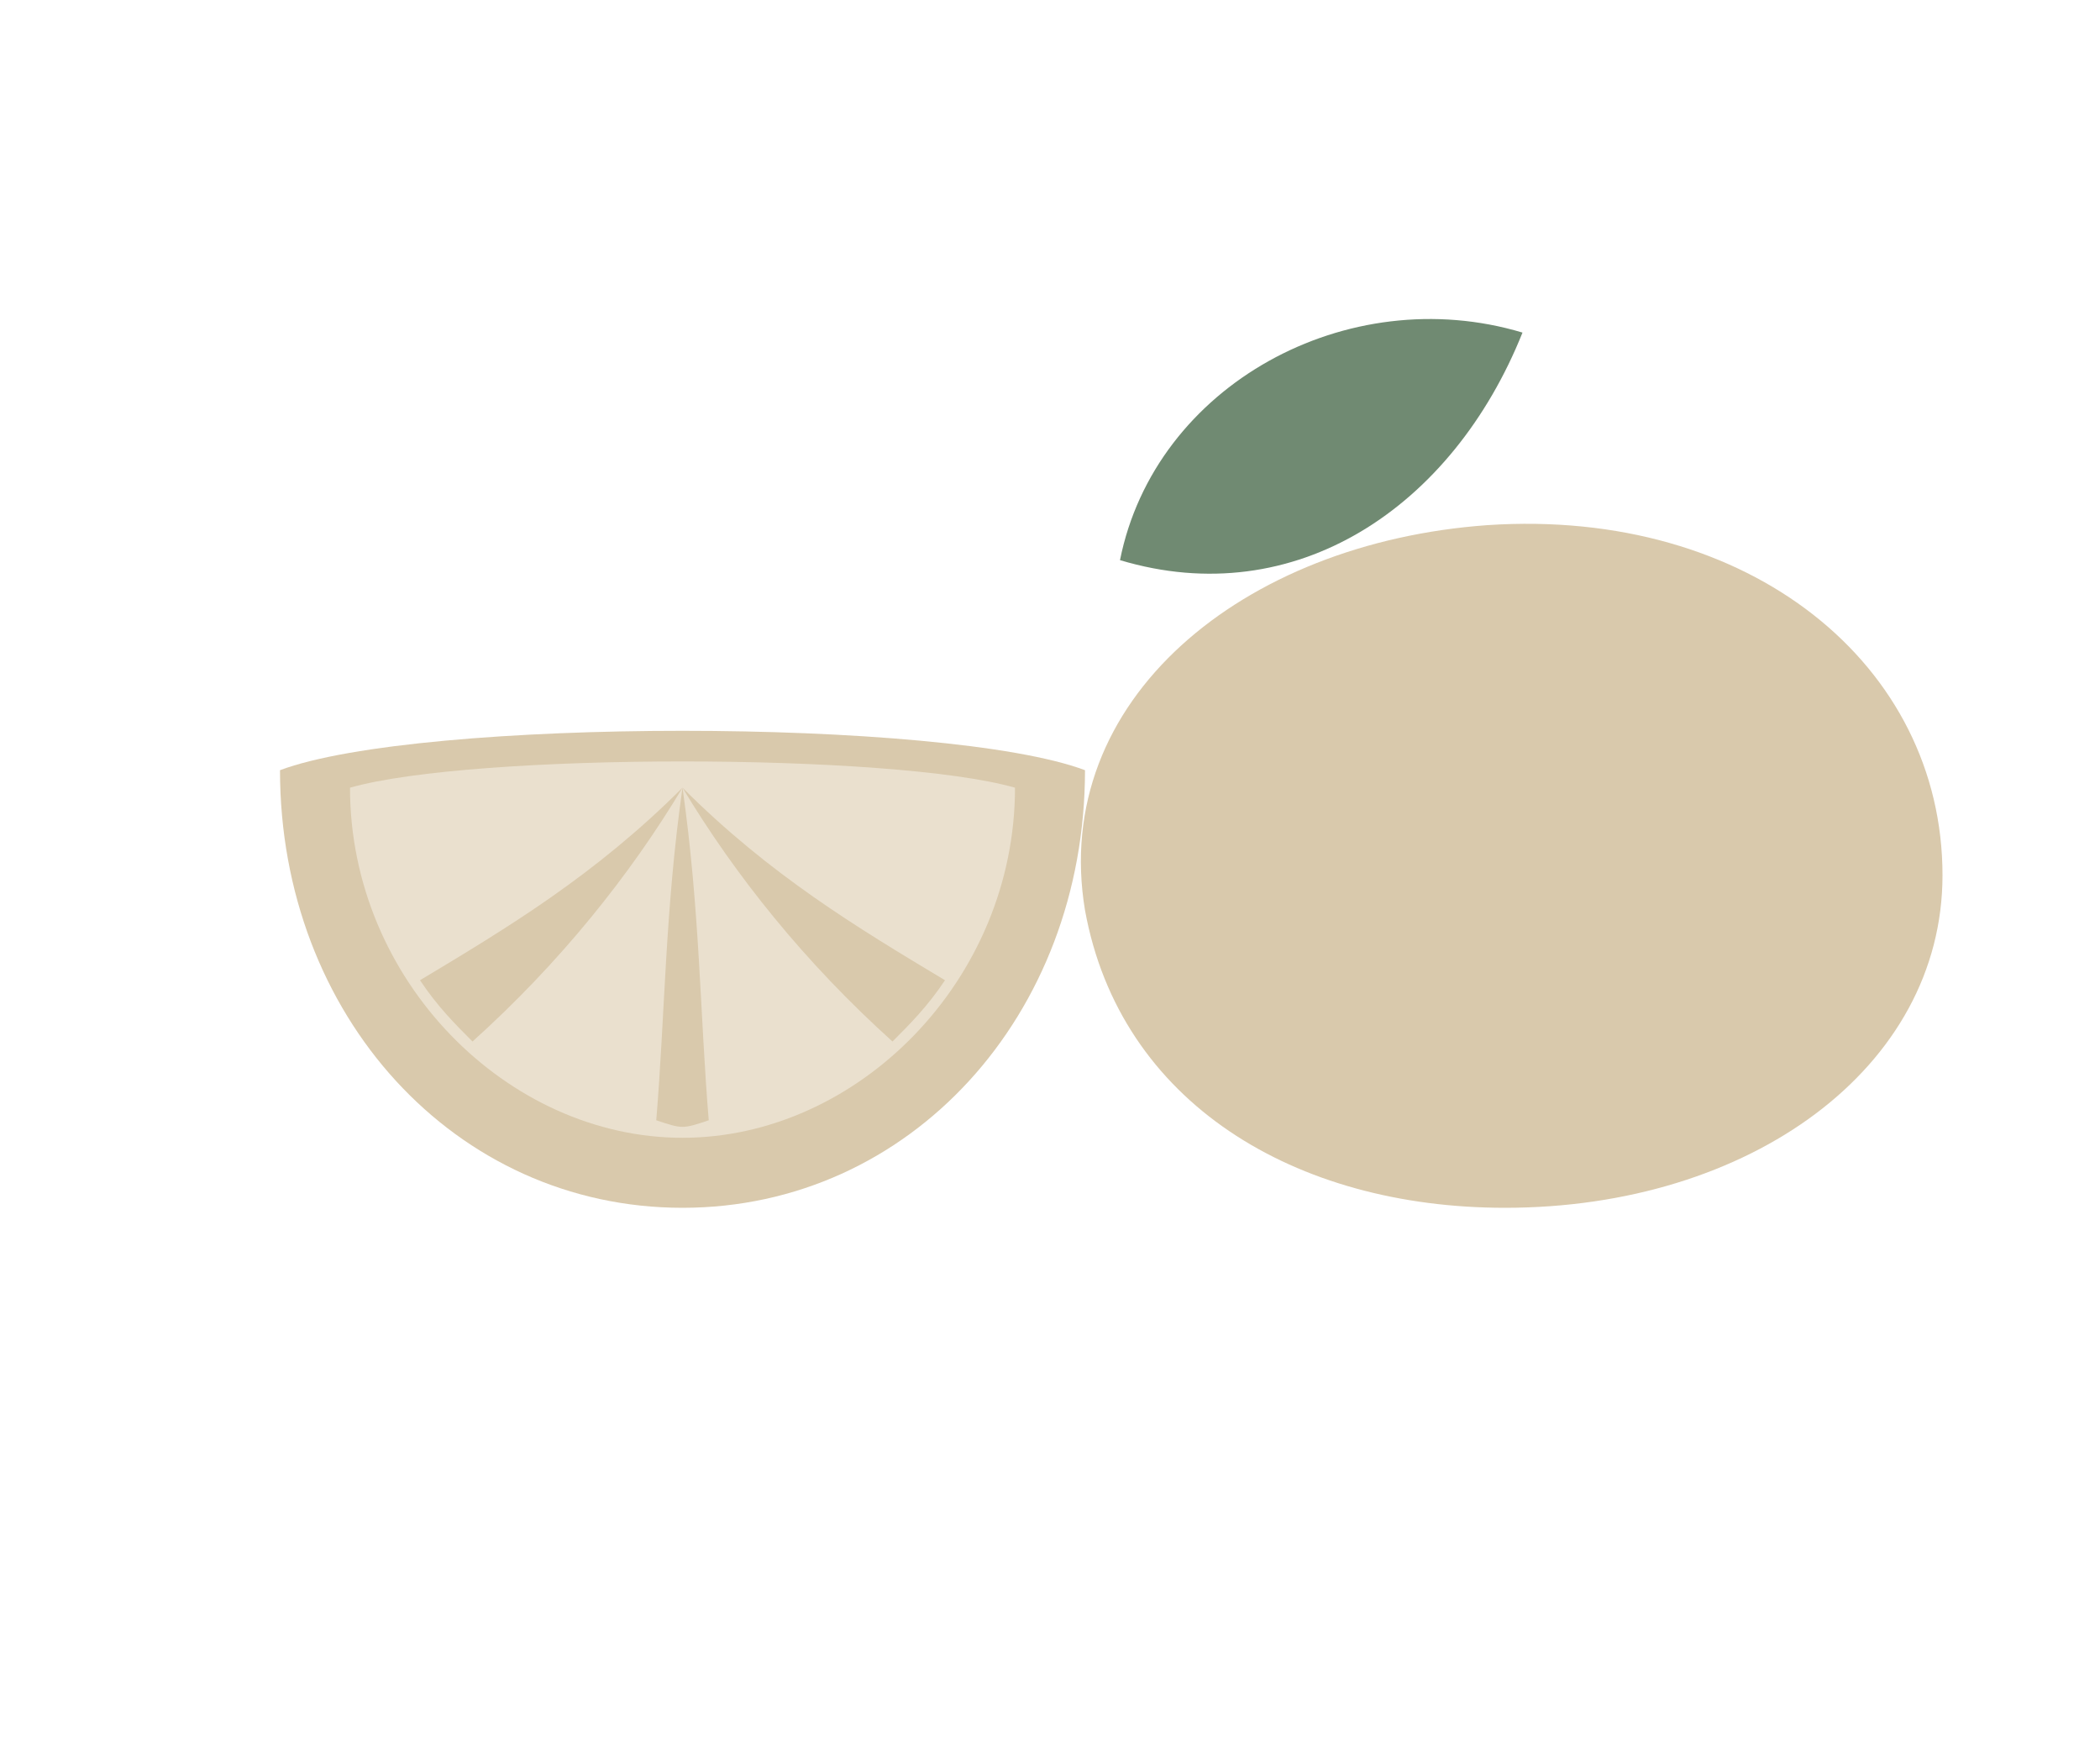
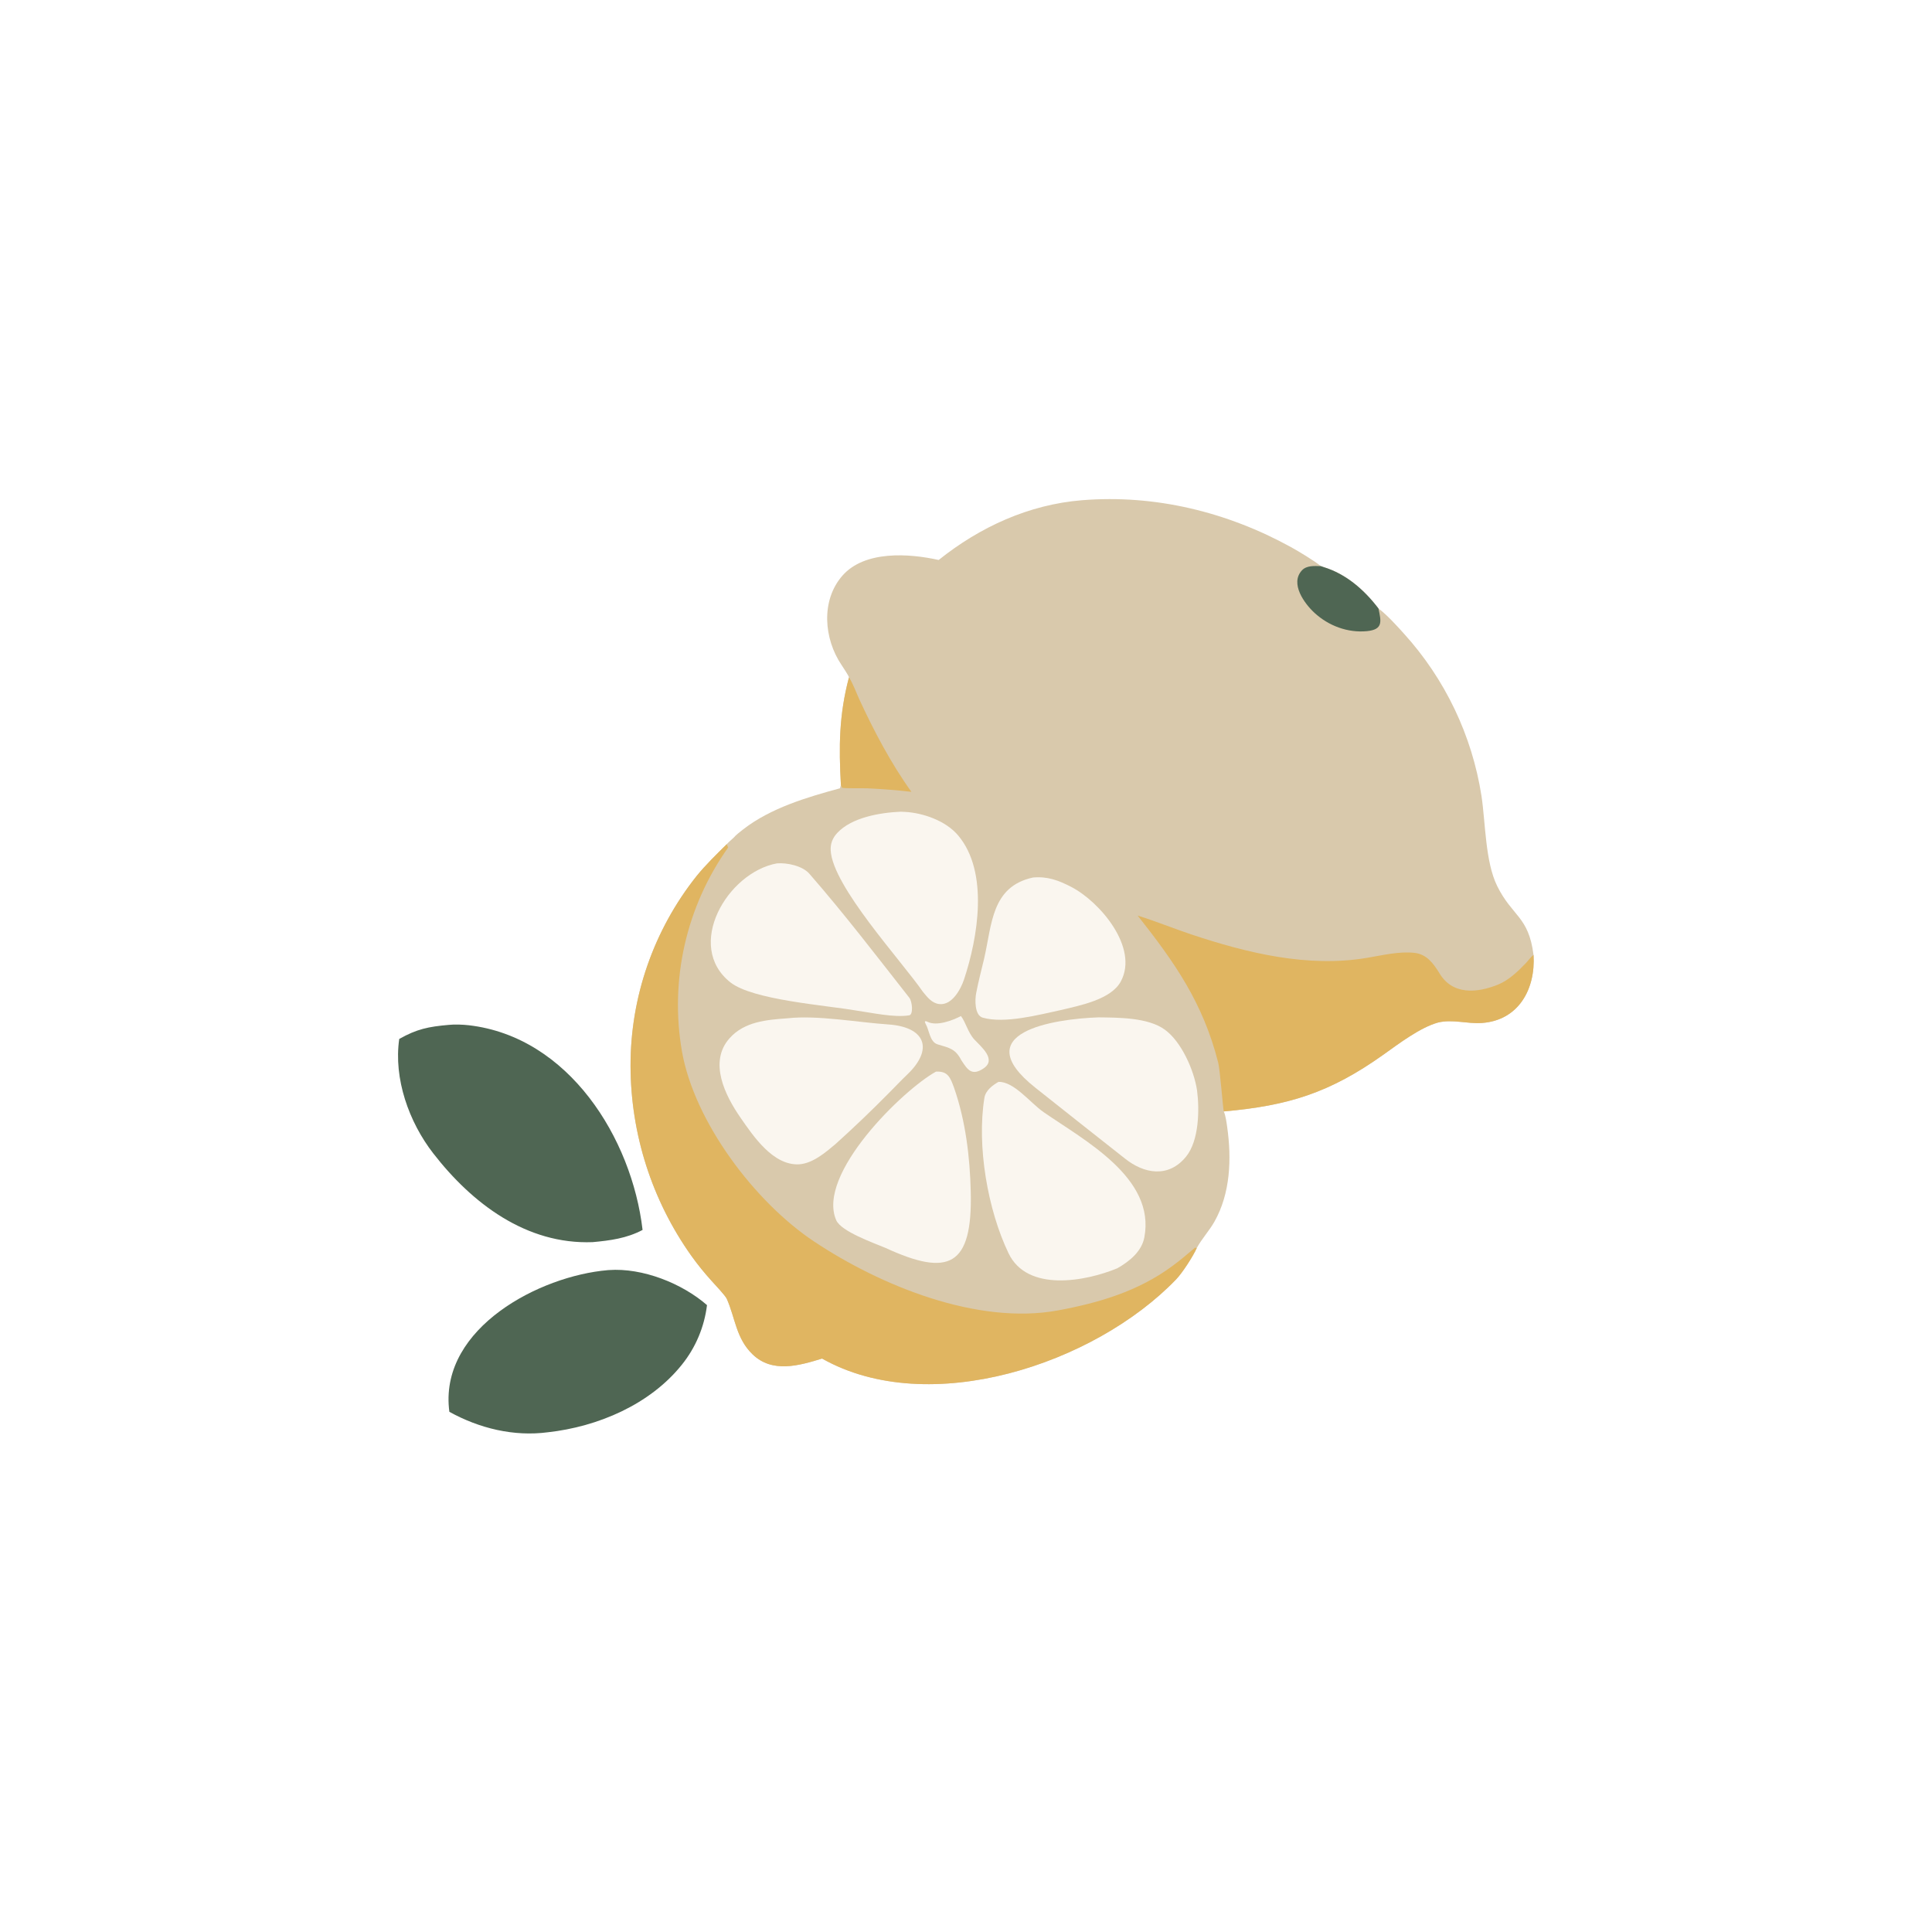
- <svg xmlns="http://www.w3.org/2000/svg" viewBox="0 0 120 100">
-   <path d="M 62 52 C 60 40 71 31 85 30 C 100 29 111 38 111 50 C 111 61 100 69 86 69 C 74 69 64 63 62 52 Z" fill="#D9C9AC" />
-   <path d="M 64 32 C 66 22 77 16 87 19 C 83 29 74 35 64 32 Z" fill="#708A72" />
-   <path d="M 16 44 C 24 41 54 41 62 44 C 62 58 52 69 39 69 C 26 69 16 58 16 44 Z" fill="#D9C9AC" />
-   <path d="M 20 45 C 27 43 51 43 58 45 C 58 56 49 65 39 65 C 29 65 20 56 20 45 Z" fill="#EAE0CE" />
-   <path d="M 39 45 C 38 52 38 58 37.5 64 C 39 64.5 39 64.5 40.5 64 C 40 58 40 52 39 45 Z M 39 45 C 34 50 29 53 24 56 C 25 57.5 26 58.5 27 59.5 C 32 55 36 50 39 45 Z M 39 45 C 44 50 49 53 54 56 C 53 57.5 52 58.5 51 59.5 C 46 55 42 50 39 45 Z" fill="#D9C9AC" />
+ <svg xmlns="http://www.w3.org/2000/svg" height="1024" preserveAspectRatio="none" style="display: block;" version="1.1" viewBox="0 0 2048 2048" width="1024">
+   <path d="M 995.03 593.599 C 1038.73 558.652 1090.49 534.82 1147.04 530.249 C 1224.34 524.002 1300.72 542.66 1368.54 579.991 C 1376.75 584.513 1393.43 594.567 1400.18 600.124 C 1401.33 600.601 1401.82 600.76 1402.99 601.112 C 1426.96 608.384 1446.33 625.419 1461.23 645.028 C 1470.05 651.55 1480.63 663.25 1488.11 671.546 C 1531.78 719.649 1560.4 779.491 1570.43 843.678 C 1574.76 872.466 1574.37 913.445 1587.08 939.228 C 1603.09 971.686 1620.42 971.164 1625.62 1012.36 C 1627.84 1048.27 1609.92 1081.68 1570.81 1084.41 C 1555.22 1085.49 1539.81 1080.21 1524.47 1083.9 C 1505.46 1089.09 1482.72 1106.42 1466.47 1117.98 C 1409.57 1158.49 1365.64 1172.13 1297.27 1178.16 C 1299.26 1182.68 1300.14 1189.6 1300.87 1194.73 C 1305.62 1228.25 1304.38 1264.91 1287.33 1295.05 C 1281.88 1304.69 1273.93 1313.13 1268.62 1322.98 C 1264.65 1331.84 1253.4 1349.28 1246.64 1356.3 C 1160.27 1446.04 985.012 1504.28 871.432 1440.14 C 846.942 1447.66 818.643 1455.86 797.709 1435.62 C 780.278 1418.76 779.514 1397.45 770.441 1376.85 C 768.9 1373.35 757.638 1361.52 754.287 1357.76 C 746.614 1349.31 739.441 1340.42 732.803 1331.14 C 691.061 1272.35 668.563 1202.07 668.403 1129.97 C 668.235 1056.87 692.913 985.886 738.391 928.658 C 747.993 916.806 759.523 905.632 770.378 894.876 C 771.688 893.298 776.07 889.476 777.749 887.934 C 779.786 885.323 785.207 881.182 787.985 879.025 C 816.918 856.559 855.443 845.083 890.332 835.641 L 891.402 832.305 C 889.125 791.84 889.352 757.886 899.962 717.957 C 899.555 716.218 893.343 706.805 892.047 704.875 C 873.326 677.207 869.951 636.584 892.954 610.267 C 916.469 583.362 963.586 586.568 995.03 593.599 z" fill="rgb(217,201,172)" transform="translate(0,0)" />
+   <path d="M 871.432 1440.14 C 846.942 1447.66 818.643 1455.86 797.709 1435.62 C 780.278 1418.76 779.514 1397.45 770.441 1376.85 C 768.9 1373.35 757.638 1361.52 754.287 1357.76 C 746.614 1349.31 739.441 1340.42 732.803 1331.14 C 691.061 1272.35 668.563 1202.07 668.403 1129.97 C 668.235 1056.87 692.913 985.886 738.391 928.658 C 747.993 916.806 759.523 905.632 770.378 894.876 L 771.88 898.384 C 727.431 960.974 709.789 1038.71 722.866 1114.36 C 736.008 1189.25 800.021 1274.15 862.94 1316.03 C 933.137 1362.76 1035.87 1404.86 1121.45 1389.09 C 1165.1 1381.05 1206.57 1368.75 1242.62 1342.13 C 1249.61 1337.1 1259.91 1328.48 1266.83 1322.56 C 1267.43 1322.7 1268.03 1322.84 1268.62 1322.98 C 1264.65 1331.84 1253.4 1349.28 1246.64 1356.3 C 1160.27 1446.04 985.012 1504.28 871.432 1440.14 z" fill="rgb(224,181,97)" transform="translate(0,0)" />
+   <path d="M 1205.99 970.576 C 1225.12 976.473 1243.61 984.124 1262.6 990.455 C 1322.04 1010.27 1386.08 1025.9 1448.96 1015.39 C 1465.15 1012.69 1483.46 1008.17 1499.69 1010.12 C 1512.41 1011.65 1519.21 1021.08 1525.48 1031.01 C 1539.26 1055.03 1565.7 1052.81 1588.04 1043.68 C 1599.38 1039.05 1609.04 1029.78 1617.44 1021 C 1619.63 1018.72 1623.1 1013.87 1625.62 1012.36 C 1627.84 1048.27 1609.92 1081.68 1570.81 1084.41 C 1555.22 1085.49 1539.81 1080.21 1524.47 1083.9 C 1505.46 1089.09 1482.72 1106.42 1466.47 1117.98 C 1409.57 1158.49 1365.64 1172.13 1297.27 1178.16 C 1296.52 1176.61 1293.33 1134.23 1291.35 1126.43 C 1275.21 1063.03 1245.56 1020.69 1205.99 970.576 z" fill="rgb(224,181,97)" transform="translate(0,0)" />
+   <path d="M 899.962 717.957 C 904.336 724.903 907.314 733.486 910.785 741.036 C 926.157 774.473 944.59 809.453 966.141 839.373 C 950.657 837.603 935.118 836.362 919.549 835.651 C 913.308 835.427 897.583 835.926 892.607 835.072 L 891.402 832.305 C 889.125 791.84 889.352 757.886 899.962 717.957 z" fill="rgb(224,181,97)" transform="translate(0,0)" />
+   <path d="M 1400.18 600.124 C 1401.33 600.601 1401.82 600.76 1402.99 601.112 C 1426.96 608.384 1446.33 625.419 1461.23 645.028 C 1464.08 658.66 1466.45 667.316 1449 669.047 C 1428.68 670.995 1408.39 663.44 1393.38 649.617 C 1382.75 639.825 1367.09 618.481 1380.16 604.546 C 1385.15 599.232 1393.47 599.968 1400.18 600.124 z" fill="rgb(79,102,83)" transform="translate(0,0)" />
+   <path d="M 1058.43 1146.85 C 1074.78 1146.23 1092.24 1169.21 1106.31 1178.95 C 1149.48 1208.84 1225.13 1248.58 1213.04 1311.75 C 1210.17 1326.78 1197.07 1337.24 1184.36 1344.44 C 1150.5 1358.43 1089.02 1369.91 1069.14 1328.59 C 1047 1282.58 1035.28 1214.79 1043.49 1163.86 C 1044.78 1155.88 1052.02 1150.51 1058.43 1146.85 z" fill="rgb(250,246,239)" transform="translate(0,0)" />
+   <path d="M 834.828 1079.43 C 866.35 1075.89 909.443 1083.8 941.497 1085.94 C 980.823 1088.57 990.302 1112.02 961.332 1139.42 C 955.599 1144.85 948.304 1152.63 942.381 1158.53 C 923.987 1177.18 905.049 1195.28 885.594 1212.82 C 874.851 1221.84 861.499 1233.31 846.982 1234.23 C 819.452 1235.59 798.546 1204.39 784.875 1184.65 C 768.776 1161.4 750.866 1125.84 773.351 1100.6 C 789.111 1082.9 812.597 1081.03 834.828 1079.43 z" fill="rgb(250,246,239)" transform="translate(0,0)" />
+   <path d="M 1164.37 1078.45 C 1185.42 1078.71 1216.85 1078.5 1234.7 1091.43 C 1252.49 1104.31 1265.74 1134.62 1268.91 1155.79 C 1271.61 1176.27 1271.05 1209.02 1257.38 1225.95 C 1238.79 1248.97 1212.8 1244.42 1192.36 1228.01 C 1160.67 1203.1 1129.04 1178.02 1097.48 1152.98 C 1023.73 1094.47 1116.88 1080.1 1164.37 1078.45 z" fill="rgb(250,246,239)" transform="translate(0,0)" />
+   <path d="M 823.611 915.21 C 834.323 914.326 850.64 917.821 857.9 926.136 C 894.724 968.316 929.316 1013.57 963.931 1057.66 C 967.11 1061.71 968.237 1075.55 963.88 1076.27 C 947.997 1078.91 924.419 1073.6 908.013 1071.27 C 875.355 1065.57 797.932 1060.08 774.262 1041.36 C 725.591 1002.86 770.753 924.828 823.611 915.21 z" fill="rgb(250,246,239)" transform="translate(0,0)" />
+   <path d="M 954.641 860.451 C 956.135 860.497 957.629 860.557 959.122 860.633 C 978.427 861.636 1002.52 869.97 1015.67 885.59 C 1048.42 924.511 1036.65 993.692 1021.98 1038.06 C 1018.26 1049.33 1008.81 1065.92 995.648 1064.35 C 987.735 1063.4 983.135 1057.16 978.38 1051.45 C 955.182 1017.91 882.659 939.647 880.567 901.522 C 880.177 894.406 882.579 888.306 887.4 883.085 C 902.84 866.366 933.144 861.391 954.641 860.451 z" fill="rgb(250,246,239)" transform="translate(0,0)" />
+   <path d="M 992.184 1135.97 C 1004.87 1135.27 1007.42 1142.32 1011.39 1153.23 C 1023.6 1188.23 1028.14 1226.38 1029.04 1263.3 C 1030.96 1342.46 1005.77 1353.77 938.606 1322.81 C 925.779 1317.44 891.659 1305.37 886.462 1293.55 C 865.072 1244.93 957.137 1155.29 992.184 1135.97 z" fill="rgb(250,246,239)" transform="translate(0,0)" />
+   <path d="M 1095.01 930.202 C 1110.14 928.83 1121.83 933.026 1135.73 940.253 C 1165.97 955.971 1207.43 1004.63 1188.08 1040.43 C 1177.72 1059.58 1144.96 1065.78 1124.76 1070.66 C 1101.43 1075.65 1065.01 1085.42 1041.68 1078.75 C 1033.05 1076.28 1033.35 1059.67 1034.84 1052.48 C 1037.13 1040.3 1040.38 1028.33 1043.2 1016.25 C 1051.56 980.387 1050.67 939.793 1095.01 930.202 z" fill="rgb(250,246,239)" transform="translate(0,0)" />
+   <path d="M 1018.61 1077.07 C 1023.49 1083.03 1026.05 1094.55 1032.78 1101.84 C 1039.98 1109.63 1056.77 1123.08 1042.59 1132.57 C 1030.36 1140.75 1025.81 1134.25 1019.49 1124.52 L 1018.94 1123.69 C 1012.79 1111.81 1006.41 1110.79 993.974 1107.09 C 985.541 1104.59 985.126 1092.04 981.226 1085.39 C 979.769 1082.77 980.249 1081.68 983.355 1083.21 C 993.19 1088.05 1009.96 1081.63 1018.61 1077.07 z" fill="rgb(250,246,239)" transform="translate(0,0)" />
+   <path d="M 475.67 1086.42 C 481.937 1085.75 490.683 1086.08 496.928 1086.8 C 602.852 1099.03 669.804 1206.52 681.154 1303.78 C 664.359 1312.7 646.864 1315 628.244 1316.72 C 557.936 1319.39 500.453 1275.77 459.138 1222.45 C 433.5 1189.36 417.123 1143.45 423.203 1101.34 C 441.755 1090.83 454.255 1088.29 475.67 1086.42 z" fill="rgb(79,102,83)" transform="translate(0,0)" />
+   <path d="M 644.255 1346.41 L 645.324 1346.33 C 681.122 1343.74 722.975 1360.4 749.446 1383.47 C 746.634 1406.67 737.358 1428.61 722.675 1446.8 C 688.795 1489.03 633.57 1512.42 580.765 1518.26 C 544.616 1523.05 507.969 1514.09 476.334 1496.57 C 476.159 1495.24 476.011 1493.91 475.89 1492.57 C 467.853 1407.37 571.766 1352.6 644.255 1346.41 z" fill="rgb(79,102,83)" transform="translate(0,0)" />
</svg>
